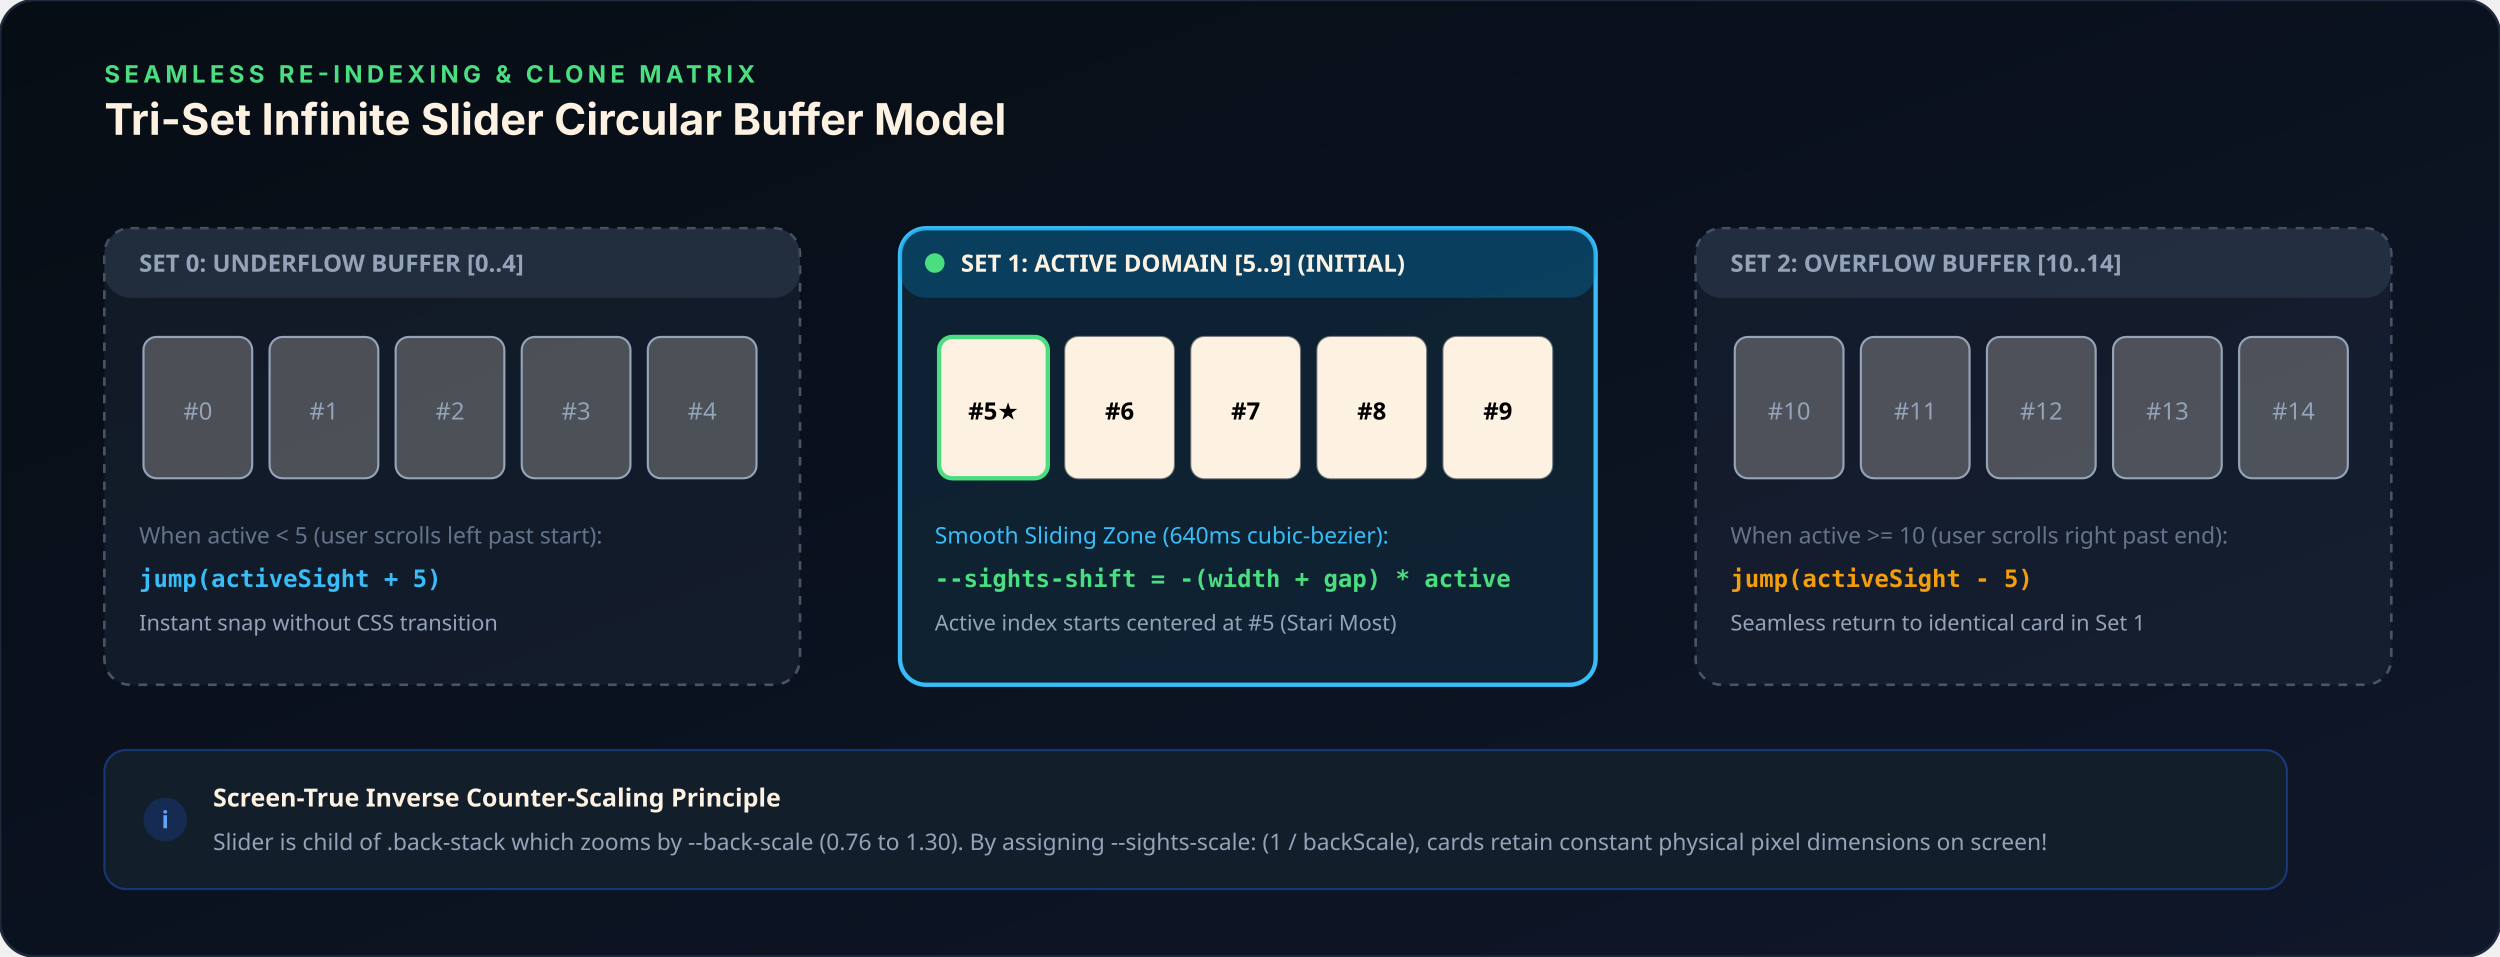
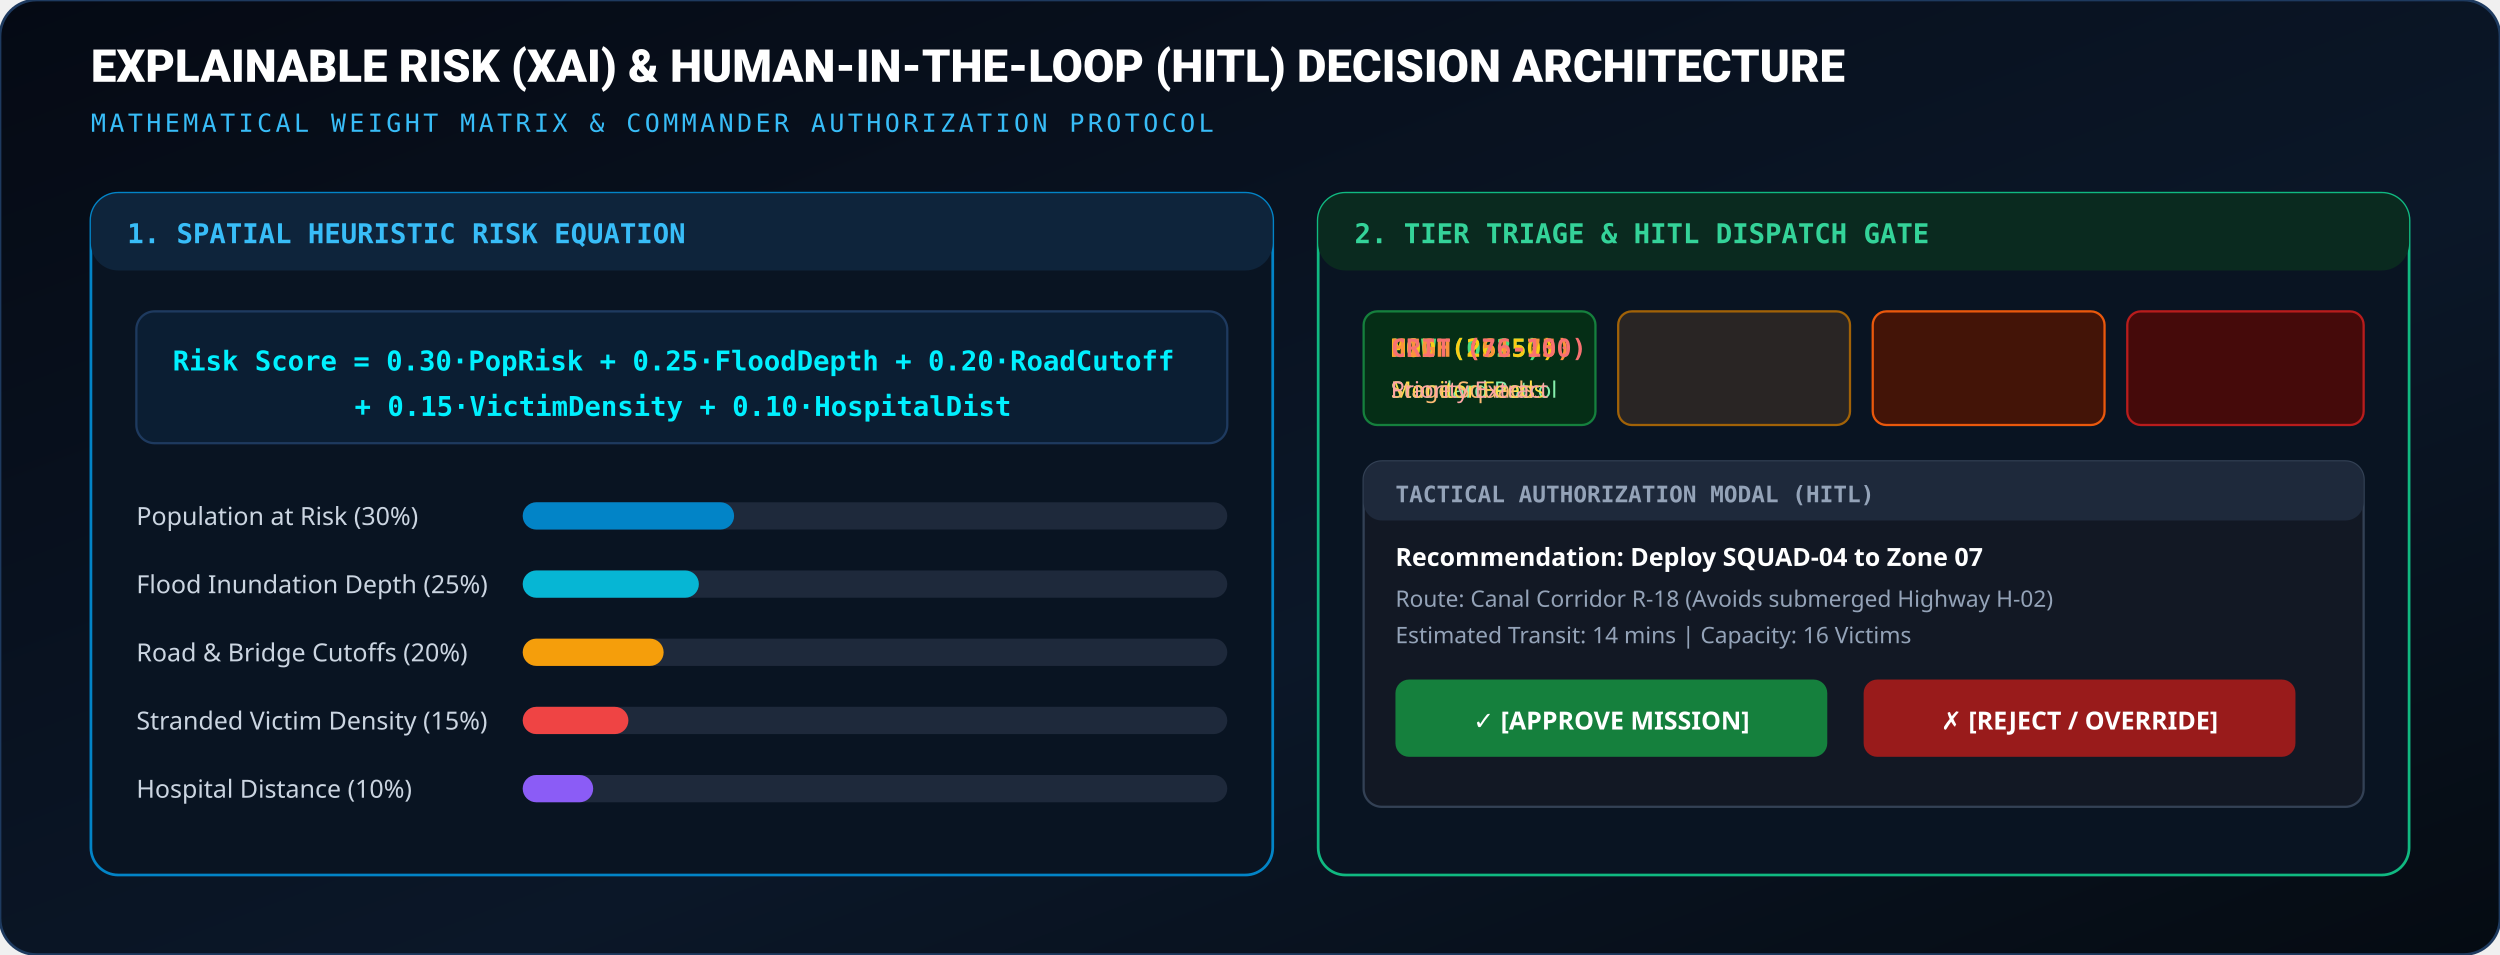
- <svg xmlns="http://www.w3.org/2000/svg" viewBox="0 0 1150 440" width="100%" height="100%">
+ <svg xmlns="http://www.w3.org/2000/svg" viewBox="0 0 1100 420" width="100%" height="100%">
  <defs>
-     <linearGradient id="sliderBg" x1="0%" y1="0%" x2="100%" y2="100%">
-       <stop offset="0%" stop-color="#070d14" />
-       <stop offset="100%" stop-color="#0f172a" />
+     <linearGradient id="archBgGrad" x1="0%" y1="0%" x2="100%" y2="100%">
+       <stop offset="0%" stop-color="#050a14" />
+       <stop offset="60%" stop-color="#0b1728" />
+       <stop offset="100%" stop-color="#050b12" />
    </linearGradient>
-     <linearGradient id="cardCream" x1="0%" y1="0%" x2="0%" y2="100%">
-       <stop offset="0%" stop-color="#fdf1e1" />
-       <stop offset="100%" stop-color="#faebd7" />
-     </linearGradient>
-     <linearGradient id="cardActiveGlow" x1="0%" y1="0%" x2="0%" y2="100%">
-       <stop offset="0%" stop-color="#38bdf8" />
-       <stop offset="100%" stop-color="#0284c7" />
-     </linearGradient>
-     <filter id="boxShadow" x="-10%" y="-10%" width="120%" height="130%">
-       <feDropShadow dx="0" dy="6" stdDeviation="10" flood-color="#000000" flood-opacity="0.5" />
+     <filter id="glowGreen" x="-20%" y="-20%" width="140%" height="140%">
+       <feGaussianBlur stdDeviation="3" result="blur" />
+       <feMerge>
+         <feMergeNode in="blur" />
+         <feMergeNode in="SourceGraphic" />
+       </feMerge>
    </filter>
    <style>
-       @keyframes loopJumpLeft {
-         0%, 80% { opacity: 0; transform: translateX(0); }
-         85% { opacity: 1; }
-         100% { opacity: 0; transform: translateX(-340px); }
+       @keyframes sweepScan {
+         0% { transform: translateY(0px); opacity: 0.1; }
+         50% { opacity: 0.6; }
+         100% { transform: translateY(220px); opacity: 0.1; }
      }
-       @keyframes loopJumpRight {
-         0%, 80% { opacity: 0; transform: translateX(0); }
-         85% { opacity: 1; }
-         100% { opacity: 0; transform: translateX(340px); }
+       @keyframes pulseBorder {
+         0%, 100% { stroke: #ef4444; stroke-width: 1.5; }
+         50% { stroke: #f87171; stroke-width: 2.5; }
      }
-       @keyframes pulseHalo {
-         0%, 100% { stroke-opacity: 0.9; stroke-width: 2.5; }
-         50% { stroke-opacity: 0.3; stroke-width: 1.5; }
+       .scanner-beam {
+         animation: sweepScan 3.5s linear infinite;
      }
-       .active-border { animation: pulseHalo 2.5s infinite; }
-       .jump-arrow-l { animation: loopJumpLeft 4s infinite; }
-       .jump-arrow-r { animation: loopJumpRight 4s infinite; }
+       .critical-border {
+         animation: pulseBorder 2s ease-in-out infinite;
+       }
    </style>
  </defs>
-   <rect width="1150" height="440" rx="16" fill="url(#sliderBg)" stroke="#1e293b" stroke-width="1.2" />
-   <g transform="translate(48, 38)">
-     <text font-family="system-ui, -apple-system, sans-serif" font-size="11" font-weight="700" fill="#4ade80" letter-spacing="2">SEAMLESS RE-INDEXING &amp; CLONE MATRIX</text>
-     <text y="24" font-family="system-ui, -apple-system, sans-serif" font-size="20" font-weight="700" fill="#fdf1e1">Tri-Set Infinite Slider Circular Buffer Model</text>
+   <rect width="1100" height="420" rx="16" fill="url(#archBgGrad)" stroke="#1e3a5f" stroke-width="1.2" />
+   <g transform="translate(40, 36)">
+     <text font-family="-apple-system, BlinkMacSystemFont, 'Segoe UI', Roboto, sans-serif" font-size="20" font-weight="800" fill="#ffffff">
+       EXPLAINABLE RISK (XAI) &amp; HUMAN-IN-THE-LOOP (HITL) DECISION ARCHITECTURE
+     </text>
+     <text y="22" font-family="monospace" font-size="11" fill="#38bdf8" letter-spacing="1.5">
+       MATHEMATICAL WEIGHT MATRIX &amp; COMMANDER AUTHORIZATION PROTOCOL
+     </text>
  </g>
-   <g transform="translate(48, 105)">
-     <g>
-       <rect width="320" height="210" rx="12" fill="#1e293b" fill-opacity="0.45" stroke="#475569" stroke-width="1.2" stroke-dasharray="4 4" />
-       <rect x="0" y="0" width="320" height="32" rx="12" fill="#334155" fill-opacity="0.5" />
-       <text x="16" y="20" font-family="sans-serif" font-size="11" font-weight="700" fill="#94a3b8">SET 0: UNDERFLOW BUFFER [0..4]</text>
-       <g transform="translate(18, 50)">
-         <rect x="0" y="0" width="50" height="65" rx="6" fill="#fdf1e1" fill-opacity="0.25" stroke="#94a3b8" />
-         <text x="25" y="38" text-anchor="middle" font-family="sans-serif" font-size="11" fill="#94a3b8">#0</text>
-         <rect x="58" y="0" width="50" height="65" rx="6" fill="#fdf1e1" fill-opacity="0.25" stroke="#94a3b8" />
-         <text x="83" y="38" text-anchor="middle" font-family="sans-serif" font-size="11" fill="#94a3b8">#1</text>
-         <rect x="116" y="0" width="50" height="65" rx="6" fill="#fdf1e1" fill-opacity="0.25" stroke="#94a3b8" />
-         <text x="141" y="38" text-anchor="middle" font-family="sans-serif" font-size="11" fill="#94a3b8">#2</text>
-         <rect x="174" y="0" width="50" height="65" rx="6" fill="#fdf1e1" fill-opacity="0.25" stroke="#94a3b8" />
-         <text x="199" y="38" text-anchor="middle" font-family="sans-serif" font-size="11" fill="#94a3b8">#3</text>
-         <rect x="232" y="0" width="50" height="65" rx="6" fill="#fdf1e1" fill-opacity="0.25" stroke="#94a3b8" />
-         <text x="257" y="38" text-anchor="middle" font-family="sans-serif" font-size="11" fill="#94a3b8">#4</text>
-       </g>
-       <text x="16" y="145" font-family="sans-serif" font-size="10.5" fill="#64748b">When active &lt; 5 (user scrolls left past start):</text>
-       <text x="16" y="165" font-family="monospace" font-size="11" font-weight="600" fill="#38bdf8">jump(activeSight + 5)</text>
-       <text x="16" y="185" font-family="sans-serif" font-size="10" fill="#94a3b8">Instant snap without CSS transition</text>
+   <g transform="translate(40, 85)">
+     <rect width="520" height="300" rx="12" fill="#091422" stroke="#0284c7" stroke-width="1.2" />
+     <rect width="520" height="34" rx="12" fill="#0e243b" />
+     <text x="16" y="22" font-family="monospace" font-size="12" font-weight="700" fill="#38bdf8">1. SPATIAL HEURISTIC RISK EQUATION</text>
+     <g transform="translate(20, 52)">
+       <rect width="480" height="58" rx="8" fill="#0b1e33" stroke="#1e3a5f" />
+       <text x="16" y="26" font-family="monospace" font-size="12" font-weight="700" fill="#00f0ff">
+         Risk Score = 0.30·PopRisk + 0.25·FloodDepth + 0.20·RoadCutoff
+       </text>
+       <text x="96" y="46" font-family="monospace" font-size="12" font-weight="700" fill="#00f0ff">
+         + 0.15·VictimDensity + 0.10·HospitalDist
+       </text>
    </g>
-     <g transform="translate(366, 0)">
-       <rect width="320" height="210" rx="12" fill="#0f2637" fill-opacity="0.8" stroke="#38bdf8" stroke-width="2" />
-       <rect x="0" y="0" width="320" height="32" rx="12" fill="#0284c7" fill-opacity="0.3" />
-       <circle cx="16" cy="16" r="4.5" fill="#4ade80" />
-       <text x="28" y="20" font-family="sans-serif" font-size="11" font-weight="700" fill="#fdf1e1">SET 1: ACTIVE DOMAIN [5..9] (INITIAL)</text>
-       <g transform="translate(18, 50)">
-         <rect x="0" y="0" width="50" height="65" rx="6" fill="#fdf1e1" stroke="#4ade80" stroke-width="2" class="active-border" />
-         <text x="25" y="38" text-anchor="middle" font-family="sans-serif" font-size="11" font-weight="700" fill="#000">#5★</text>
-         <rect x="58" y="0" width="50" height="65" rx="6" fill="#fdf1e1" stroke="rgba(253,241,225,0.4)" />
-         <text x="83" y="38" text-anchor="middle" font-family="sans-serif" font-size="11" font-weight="700" fill="#000">#6</text>
-         <rect x="116" y="0" width="50" height="65" rx="6" fill="#fdf1e1" stroke="rgba(253,241,225,0.4)" />
-         <text x="141" y="38" text-anchor="middle" font-family="sans-serif" font-size="11" font-weight="700" fill="#000">#7</text>
-         <rect x="174" y="0" width="50" height="65" rx="6" fill="#fdf1e1" stroke="rgba(253,241,225,0.4)" />
-         <text x="199" y="38" text-anchor="middle" font-family="sans-serif" font-size="11" font-weight="700" fill="#000">#8</text>
-         <rect x="232" y="0" width="50" height="65" rx="6" fill="#fdf1e1" stroke="rgba(253,241,225,0.4)" />
-         <text x="257" y="38" text-anchor="middle" font-family="sans-serif" font-size="11" font-weight="700" fill="#000">#9</text>
-       </g>
-       <text x="16" y="145" font-family="sans-serif" font-size="10.5" fill="#38bdf8">Smooth Sliding Zone (640ms cubic-bezier):</text>
-       <text x="16" y="165" font-family="monospace" font-size="11" font-weight="600" fill="#4ade80">--sights-shift = -(width + gap) * active</text>
-       <text x="16" y="185" font-family="sans-serif" font-size="10" fill="#94a3b8">Active index starts centered at #5 (Stari Most)</text>
-     </g>
-     <g transform="translate(732, 0)">
-       <rect width="320" height="210" rx="12" fill="#1e293b" fill-opacity="0.45" stroke="#475569" stroke-width="1.2" stroke-dasharray="4 4" />
-       <rect x="0" y="0" width="320" height="32" rx="12" fill="#334155" fill-opacity="0.5" />
-       <text x="16" y="20" font-family="sans-serif" font-size="11" font-weight="700" fill="#94a3b8">SET 2: OVERFLOW BUFFER [10..14]</text>
-       <g transform="translate(18, 50)">
-         <rect x="0" y="0" width="50" height="65" rx="6" fill="#fdf1e1" fill-opacity="0.25" stroke="#94a3b8" />
-         <text x="25" y="38" text-anchor="middle" font-family="sans-serif" font-size="11" fill="#94a3b8">#10</text>
-         <rect x="58" y="0" width="50" height="65" rx="6" fill="#fdf1e1" fill-opacity="0.25" stroke="#94a3b8" />
-         <text x="83" y="38" text-anchor="middle" font-family="sans-serif" font-size="11" fill="#94a3b8">#11</text>
-         <rect x="116" y="0" width="50" height="65" rx="6" fill="#fdf1e1" fill-opacity="0.25" stroke="#94a3b8" />
-         <text x="141" y="38" text-anchor="middle" font-family="sans-serif" font-size="11" fill="#94a3b8">#12</text>
-         <rect x="174" y="0" width="50" height="65" rx="6" fill="#fdf1e1" fill-opacity="0.25" stroke="#94a3b8" />
-         <text x="199" y="38" text-anchor="middle" font-family="sans-serif" font-size="11" fill="#94a3b8">#13</text>
-         <rect x="232" y="0" width="50" height="65" rx="6" fill="#fdf1e1" fill-opacity="0.25" stroke="#94a3b8" />
-         <text x="257" y="38" text-anchor="middle" font-family="sans-serif" font-size="11" fill="#94a3b8">#14</text>
-       </g>
-       <text x="16" y="145" font-family="sans-serif" font-size="10.5" fill="#64748b">When active &gt;= 10 (user scrolls right past end):</text>
-       <text x="16" y="165" font-family="monospace" font-size="11" font-weight="600" fill="#f59e0b">jump(activeSight - 5)</text>
-       <text x="16" y="185" font-family="sans-serif" font-size="10" fill="#94a3b8">Seamless return to identical card in Set 1</text>
+     <g transform="translate(20, 126)">
+       <text x="0" y="20" font-family="sans-serif" font-size="11" fill="#cbd5e1">Population at Risk (30%)</text>
+       <rect x="170" y="10" width="310" height="12" rx="6" fill="#1e293b" />
+       <rect x="170" y="10" width="93" height="12" rx="6" fill="#0284c7" />
+       <text x="0" y="50" font-family="sans-serif" font-size="11" fill="#cbd5e1">Flood Inundation Depth (25%)</text>
+       <rect x="170" y="40" width="310" height="12" rx="6" fill="#1e293b" />
+       <rect x="170" y="40" width="77.5" height="12" rx="6" fill="#06b6d4" />
+       <text x="0" y="80" font-family="sans-serif" font-size="11" fill="#cbd5e1">Road &amp; Bridge Cutoffs (20%)</text>
+       <rect x="170" y="70" width="310" height="12" rx="6" fill="#1e293b" />
+       <rect x="170" y="70" width="62" height="12" rx="6" fill="#f59e0b" />
+       <text x="0" y="110" font-family="sans-serif" font-size="11" fill="#cbd5e1">Stranded Victim Density (15%)</text>
+       <rect x="170" y="100" width="310" height="12" rx="6" fill="#1e293b" />
+       <rect x="170" y="100" width="46.5" height="12" rx="6" fill="#ef4444" />
+       <text x="0" y="140" font-family="sans-serif" font-size="11" fill="#cbd5e1">Hospital Distance (10%)</text>
+       <rect x="170" y="130" width="310" height="12" rx="6" fill="#1e293b" />
+       <rect x="170" y="130" width="31" height="12" rx="6" fill="#8b5cf6" />
    </g>
  </g>
-   <g transform="translate(48, 345)">
-     <rect width="1004" height="64" rx="10" fill="#131e2b" stroke="#2563eb" stroke-opacity="0.4" />
-     <circle cx="28" cy="32" r="10" fill="#2563eb" fill-opacity="0.2" />
-     <text x="28" y="36" text-anchor="middle" font-family="sans-serif" font-size="11" font-weight="700" fill="#60a5fa">i</text>
-     <text x="50" y="26" font-family="sans-serif" font-size="11.5" font-weight="700" fill="#fdf1e1">
-       Screen-True Inverse Counter-Scaling Principle
-     </text>
-     <text x="50" y="46" font-family="sans-serif" font-size="10.5" fill="#94a3b8">
-       Slider is child of .back-stack which zooms by --back-scale (0.76 to 1.30). By assigning --sights-scale: (1 / backScale), cards retain constant physical pixel dimensions on screen!
-     </text>
+   <g transform="translate(580, 85)">
+     <rect width="480" height="300" rx="12" fill="#091422" stroke="#10b981" stroke-width="1.2" />
+     <rect width="480" height="34" rx="12" fill="#0a2a1f" />
+     <text x="16" y="22" font-family="monospace" font-size="12" font-weight="700" fill="#34d399">2. TIER TRIAGE &amp; HITL DISPATCH GATE</text>
+     <g transform="translate(20, 52)">
+       <rect x="0" y="0" width="102" height="50" rx="6" fill="#052e16" stroke="#15803d" />
+       <text x="12" y="20" font-family="monospace" font-size="11" font-weight="700" fill="#4ade80">LOW (0-25)</text>
+       <text x="12" y="38" font-family="sans-serif" font-size="10" fill="#86efac">Standard Patrol</text>
+       <rect x="112" y="0" width="102" height="50" rx="6" fill="#292524" stroke="#a16207" />
+       <text x="12" y="20" font-family="monospace" font-size="11" font-weight="700" fill="#facc15">MOD (26-50)</text>
+       <text x="12" y="38" font-family="sans-serif" font-size="10" fill="#fde047">Monitor Feeds</text>
+       <rect x="224" y="0" width="102" height="50" rx="6" fill="#431407" stroke="#ea580c" />
+       <text x="12" y="20" font-family="monospace" font-size="11" font-weight="700" fill="#fb923c">HIGH (51-75)</text>
+       <text x="12" y="38" font-family="sans-serif" font-size="10" fill="#fdba74">Stage Squads</text>
+       <rect x="336" y="0" width="104" height="50" rx="6" fill="#450a0a" stroke="#b91c1c" class="critical-border" />
+       <text x="12" y="20" font-family="monospace" font-size="11" font-weight="700" fill="#f87171">CRIT (76-100)</text>
+       <text x="12" y="38" font-family="sans-serif" font-size="10" fill="#fca5a5">Priority Extract</text>
+     </g>
+     <g transform="translate(20, 118)">
+       <rect width="440" height="152" rx="8" fill="#121824" stroke="#334155" />
+       <rect width="440" height="26" rx="8" fill="#1e293b" />
+       <text x="14" y="18" font-family="monospace" font-size="10" font-weight="700" fill="#94a3b8">TACTICAL AUTHORIZATION MODAL (HITL)</text>
+       <text x="14" y="46" font-family="sans-serif" font-size="11" font-weight="700" fill="#ffffff">Recommendation: Deploy SQUAD-04 to Zone 07</text>
+       <text x="14" y="64" font-family="sans-serif" font-size="10" fill="#94a3b8">Route: Canal Corridor R-18 (Avoids submerged Highway H-02)</text>
+       <text x="14" y="80" font-family="sans-serif" font-size="10" fill="#94a3b8">Estimated Transit: 14 mins | Capacity: 16 Victims</text>
+       <g transform="translate(14, 96)">
+         <rect width="190" height="34" rx="6" fill="#15803d" />
+         <text x="95" y="22" font-family="sans-serif" font-size="11" font-weight="700" fill="#ffffff" text-anchor="middle">✓ [APPROVE MISSION]</text>
+       </g>
+       <g transform="translate(220, 96)">
+         <rect width="190" height="34" rx="6" fill="#991b1b" />
+         <text x="95" y="22" font-family="sans-serif" font-size="11" font-weight="700" fill="#ffffff" text-anchor="middle">✗ [REJECT / OVERRIDE]</text>
+       </g>
+     </g>
  </g>
</svg>
